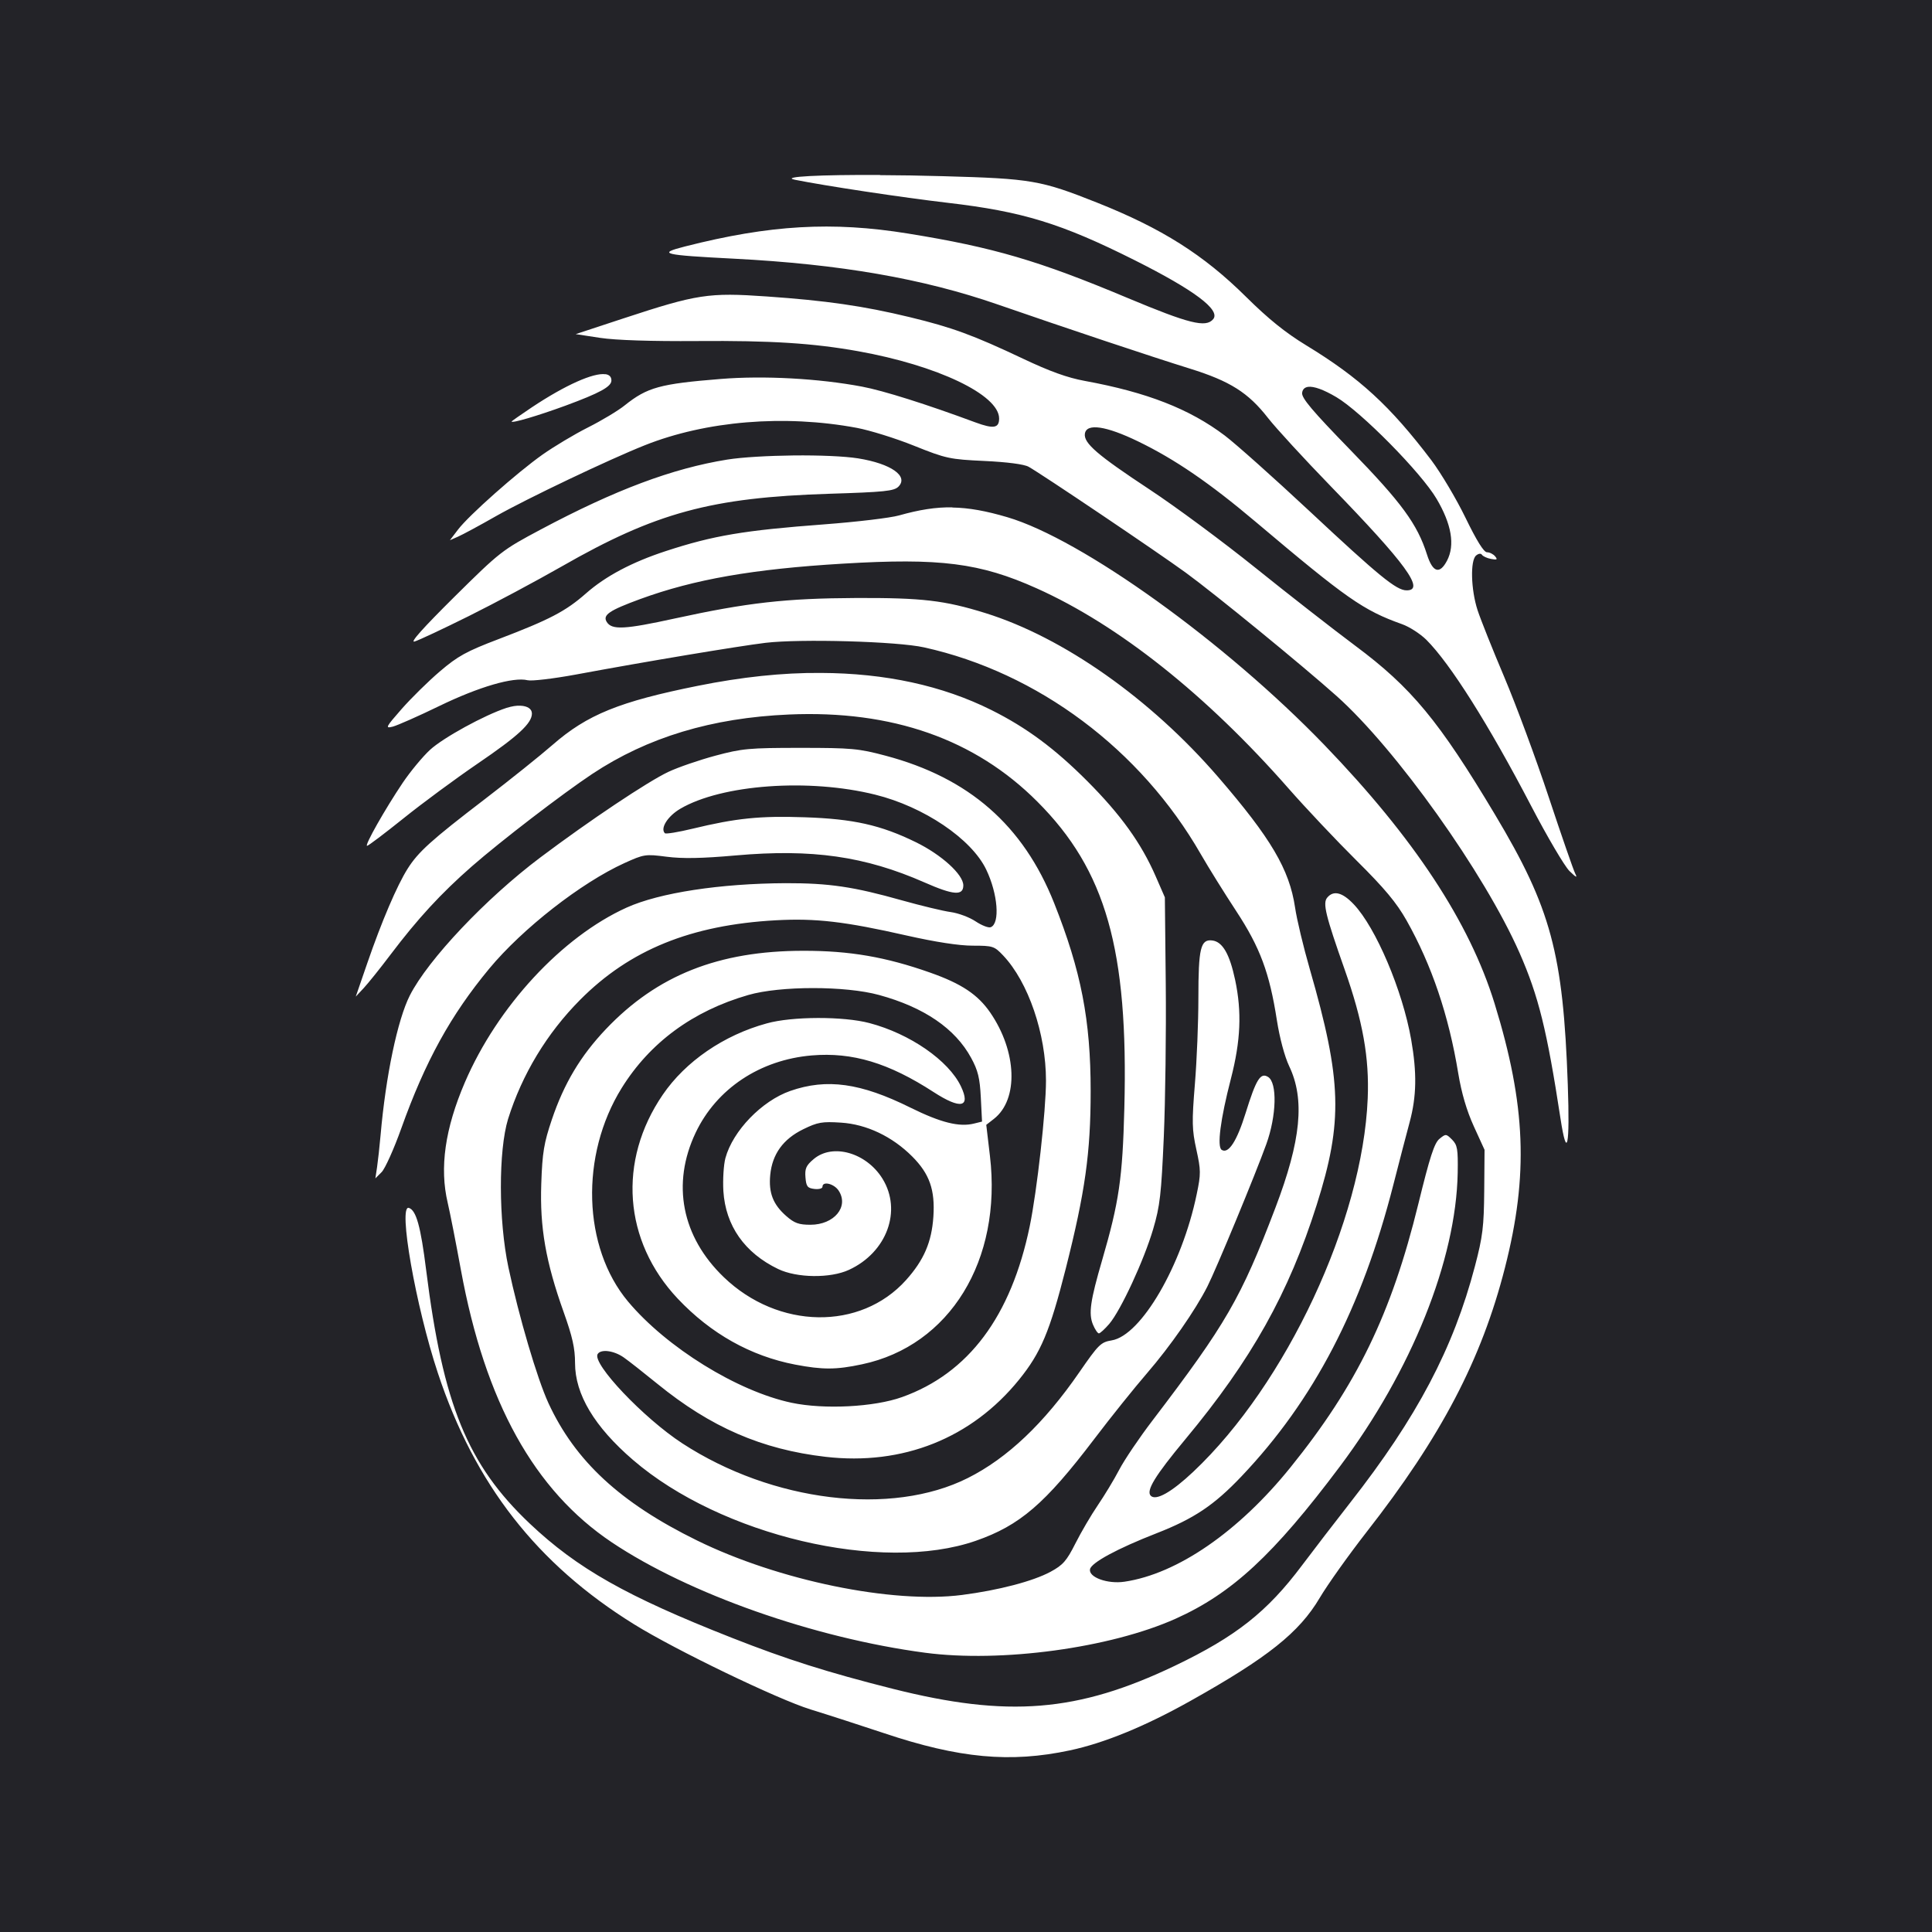
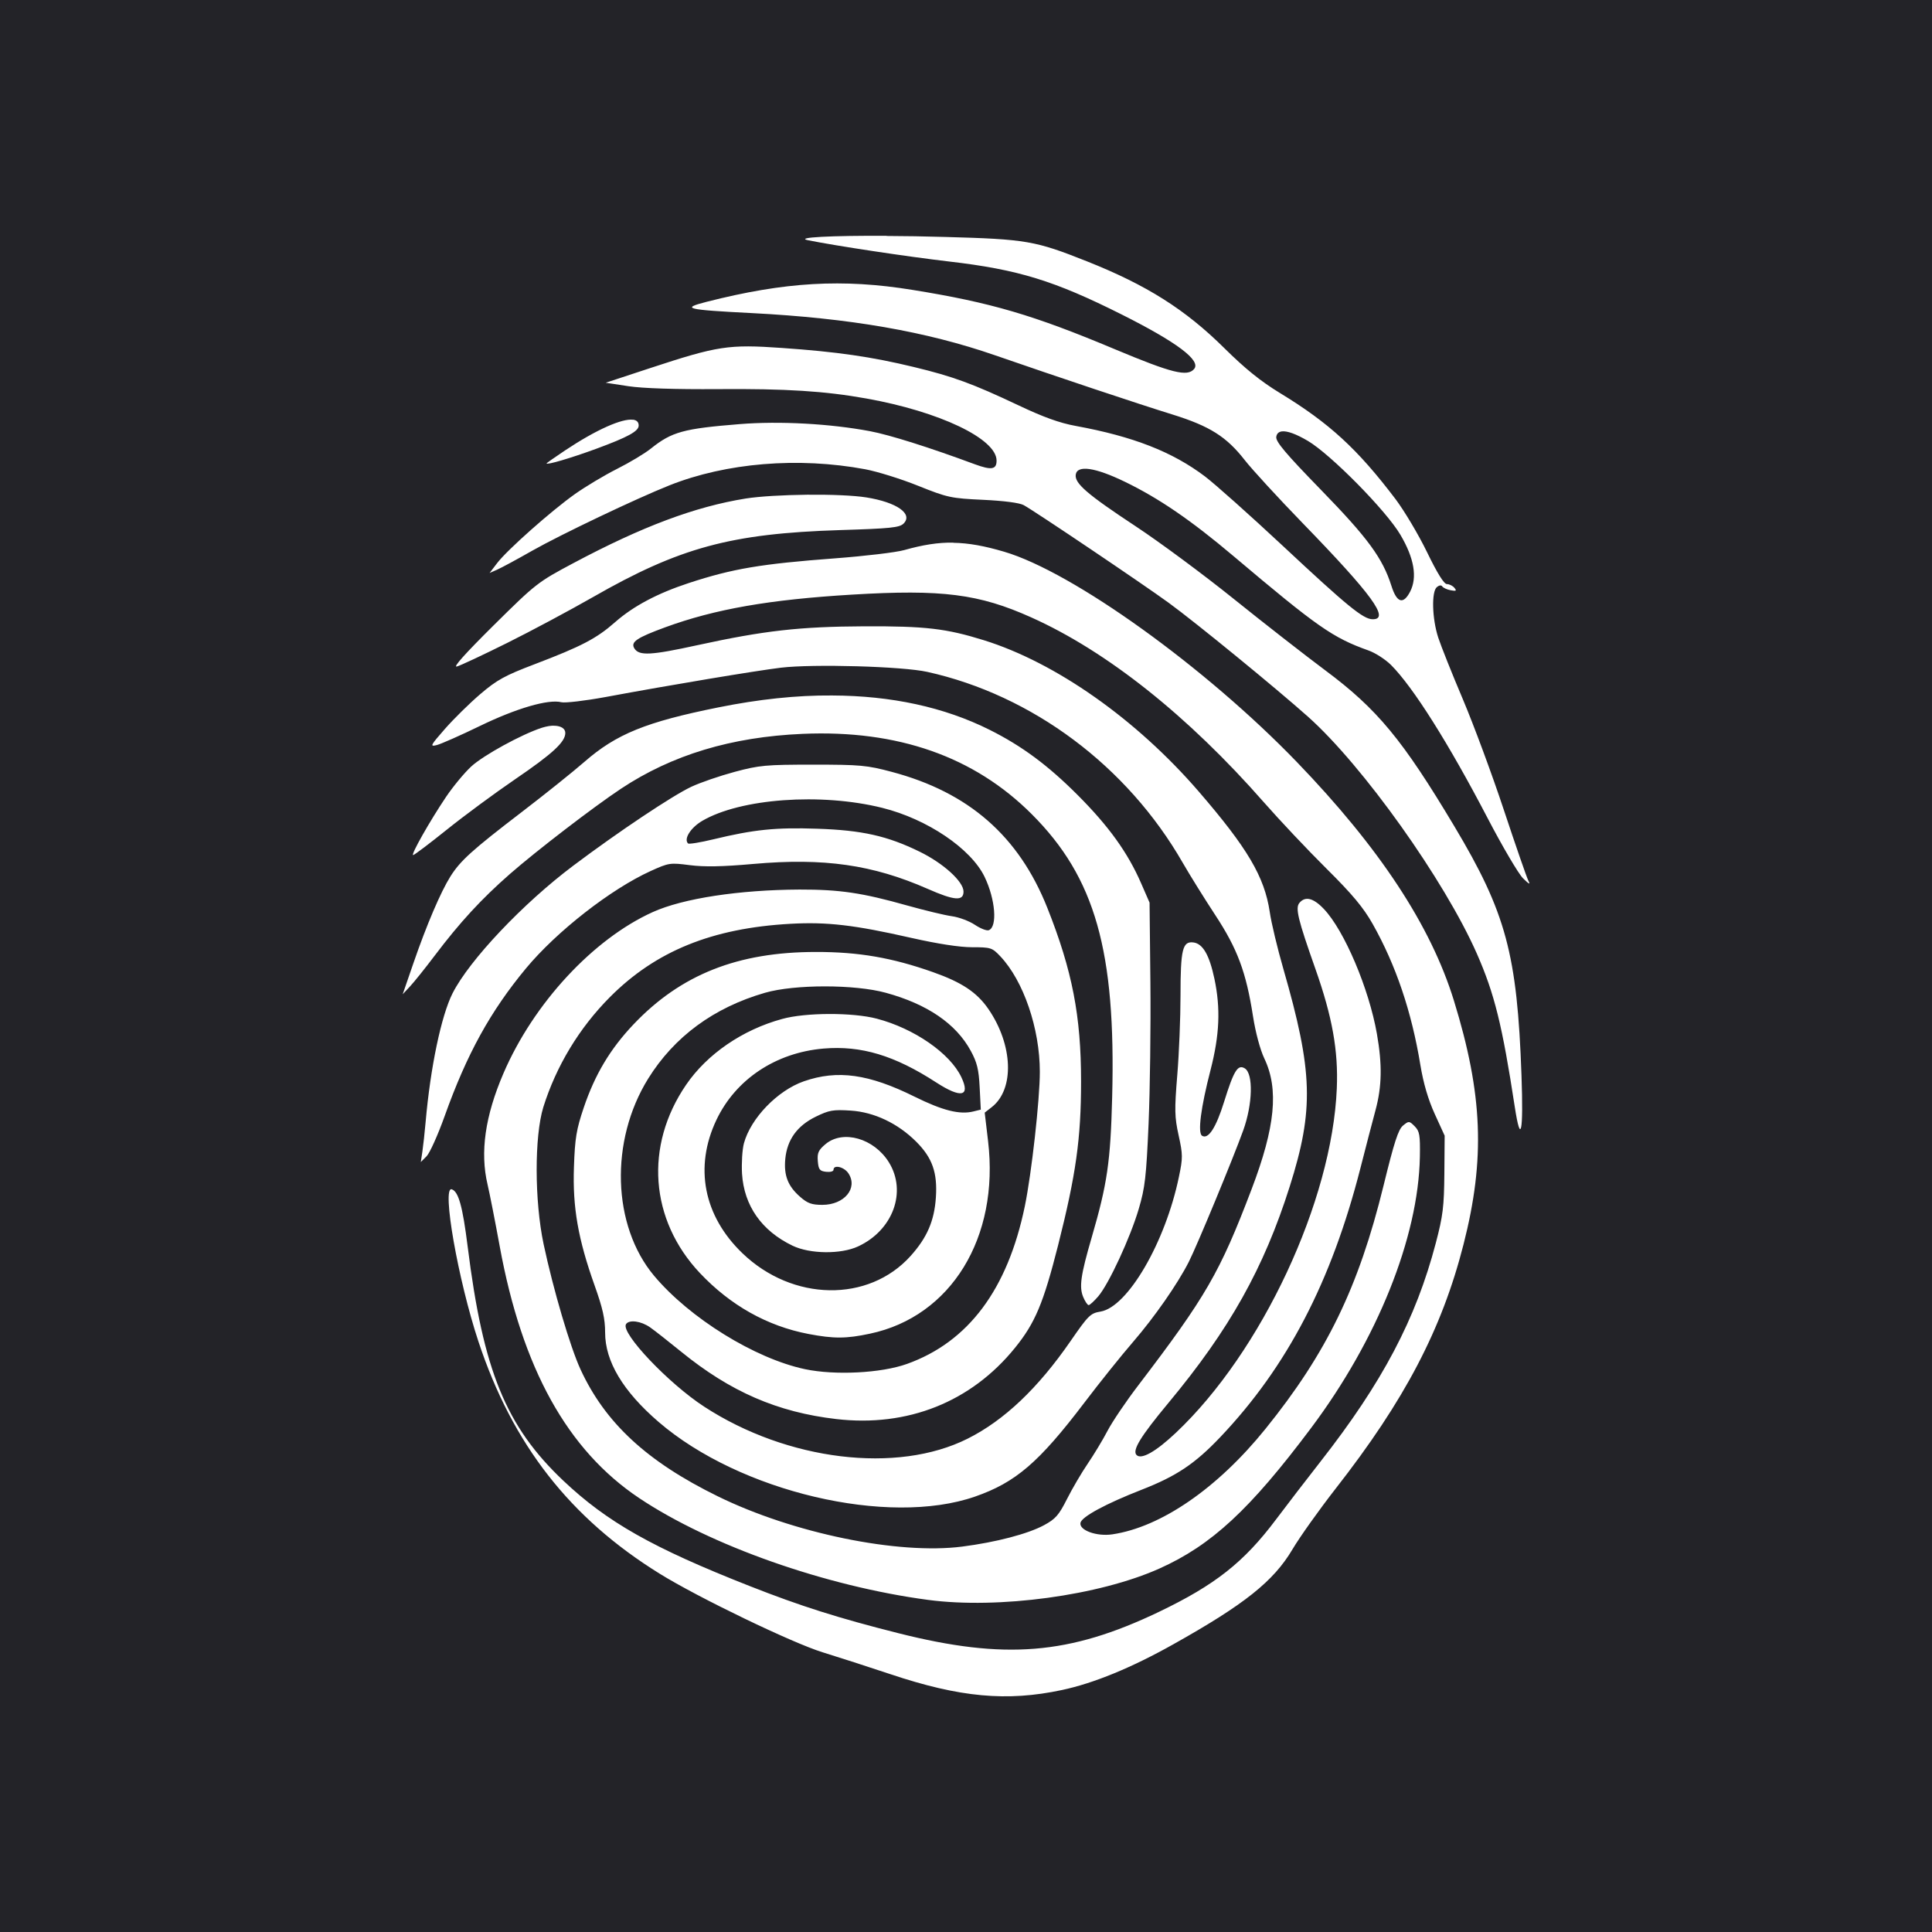
<svg xmlns="http://www.w3.org/2000/svg" width="158.75mm" height="158.75mm" viewBox="0 0 158.75 158.75" version="1.1" id="svg350" xml:space="preserve">
  <defs id="defs347" />
  <g id="layer1" transform="translate(-41.61139,-73.4044)">
    <rect style="fill:#232328;fill-opacity:1;stroke:none;stroke-width:0.863;stop-color:#000000" id="rect354" width="158.75" height="158.75" x="41.611" y="73.404" />
-     <g transform="matrix(6.685721,0,0,6.685721,-103.6469,-400.0887)" style="fill:#ffffff;fill-opacity:1" id="g4">
+     <g transform="matrix(6.171435,0,0,6.171435,-86.36744,-357.5603)" style="fill:#ffffff;fill-opacity:1" id="g4">
      <path d="m 32.542,72.972 c -0.724,-0.004 -1.234,0.02 -1.045,0.059 0.367,0.074 1.32,0.218 1.877,0.283 0.92,0.107 1.398,0.254 2.299,0.706 0.733,0.368 1.057,0.611 0.964,0.724 -0.09,0.108 -0.294,0.057 -1.056,-0.262 -1.086,-0.456 -1.647,-0.621 -2.694,-0.79 -0.931,-0.151 -1.699,-0.107 -2.743,0.159 -0.345,0.088 -0.274,0.105 0.606,0.15 1.299,0.067 2.32,0.244 3.237,0.562 0.846,0.293 1.89,0.642 2.364,0.789 0.494,0.154 0.717,0.295 0.96,0.607 0.096,0.123 0.443,0.501 0.771,0.839 0.924,0.952 1.165,1.282 0.931,1.279 -0.125,0 -0.341,-0.178 -1.196,-0.977 -0.434,-0.405 -0.9,-0.821 -1.037,-0.925 -0.434,-0.328 -0.957,-0.532 -1.721,-0.672 -0.214,-0.039 -0.432,-0.118 -0.761,-0.274 -0.609,-0.288 -0.87,-0.384 -1.392,-0.51 -0.567,-0.137 -1.024,-0.203 -1.757,-0.254 -0.714,-0.05 -0.855,-0.028 -1.758,0.269 l -0.589,0.194 0.301,0.046 c 0.192,0.029 0.623,0.043 1.192,0.039 0.905,-0.007 1.425,0.026 1.978,0.125 0.973,0.174 1.733,0.536 1.733,0.827 0,0.119 -0.068,0.13 -0.291,0.048 -0.601,-0.223 -1.133,-0.391 -1.395,-0.44 -0.53,-0.1 -1.206,-0.137 -1.735,-0.094 -0.747,0.06 -0.902,0.102 -1.181,0.325 -0.079,0.064 -0.282,0.186 -0.451,0.271 -0.169,0.085 -0.42,0.236 -0.559,0.334 -0.315,0.223 -0.905,0.746 -1.038,0.921 l -0.1,0.131 0.1,-0.044 c 0.055,-0.024 0.267,-0.138 0.47,-0.254 0.38,-0.215 1.387,-0.695 1.825,-0.869 0.754,-0.3 1.715,-0.38 2.606,-0.214 0.159,0.03 0.476,0.128 0.704,0.22 0.394,0.158 0.438,0.167 0.866,0.187 0.276,0.013 0.486,0.04 0.541,0.071 0.151,0.083 1.585,1.049 1.931,1.301 0.357,0.26 1.434,1.141 1.854,1.516 0.731,0.652 1.817,2.177 2.248,3.155 0.235,0.534 0.338,0.953 0.504,2.036 0.08,0.522 0.117,0.349 0.09,-0.415 v 0 c -0.057,-1.614 -0.206,-2.167 -0.895,-3.319 -0.688,-1.151 -1.026,-1.56 -1.718,-2.075 -0.272,-0.203 -0.822,-0.632 -1.221,-0.953 -0.399,-0.321 -0.986,-0.756 -1.305,-0.966 -0.644,-0.425 -0.812,-0.57 -0.796,-0.686 0.019,-0.132 0.259,-0.097 0.655,0.095 0.452,0.219 0.879,0.511 1.445,0.989 1.119,0.945 1.322,1.087 1.796,1.256 0.092,0.032 0.227,0.12 0.301,0.193 0.295,0.295 0.766,1.041 1.288,2.042 0.198,0.38 0.41,0.739 0.47,0.799 0.084,0.082 0.101,0.09 0.071,0.031 -0.022,-0.043 -0.168,-0.465 -0.325,-0.938 -0.157,-0.474 -0.403,-1.137 -0.546,-1.475 -0.143,-0.337 -0.291,-0.708 -0.329,-0.824 -0.082,-0.253 -0.091,-0.61 -0.018,-0.671 0.03,-0.025 0.059,-0.029 0.072,-0.009 0.012,0.018 0.062,0.042 0.112,0.051 0.074,0.014 0.083,0.008 0.05,-0.032 -0.022,-0.027 -0.067,-0.05 -0.1,-0.05 -0.039,0 -0.128,-0.144 -0.264,-0.424 -0.113,-0.233 -0.302,-0.55 -0.419,-0.706 -0.508,-0.67 -0.883,-1.014 -1.54,-1.414 -0.256,-0.156 -0.464,-0.324 -0.74,-0.597 -0.521,-0.516 -1.034,-0.84 -1.829,-1.156 -0.692,-0.275 -0.806,-0.295 -1.89,-0.325 -0.271,-0.008 -0.536,-0.012 -0.778,-0.013 z m -3.376,2.449 c -0.144,-0.02 -0.486,0.129 -0.905,0.408 -0.136,0.091 -0.247,0.169 -0.247,0.173 0,0.025 0.322,-0.07 0.663,-0.195 0.42,-0.155 0.564,-0.233 0.564,-0.309 0,-0.046 -0.026,-0.071 -0.074,-0.078 z m 8.637,0.155 c 0.071,-0.009 0.189,0.033 0.347,0.126 0.304,0.179 1.044,0.929 1.233,1.251 0.184,0.312 0.227,0.567 0.129,0.757 -0.091,0.175 -0.177,0.149 -0.248,-0.075 -0.118,-0.371 -0.311,-0.636 -0.939,-1.281 -0.472,-0.485 -0.604,-0.642 -0.595,-0.705 0.006,-0.043 0.031,-0.067 0.074,-0.073 z m -6.321,0.843 c -0.312,0.004 -0.629,0.021 -0.818,0.051 -0.675,0.109 -1.376,0.372 -2.291,0.859 -0.477,0.254 -0.499,0.271 -1.065,0.831 -0.381,0.378 -0.547,0.563 -0.487,0.546 0.05,-0.014 0.35,-0.155 0.668,-0.313 v 0 c 0.318,-0.158 0.83,-0.432 1.14,-0.609 1.157,-0.663 1.84,-0.848 3.291,-0.894 0.677,-0.021 0.793,-0.033 0.848,-0.087 0.129,-0.129 -0.09,-0.283 -0.495,-0.348 -0.17,-0.027 -0.478,-0.039 -0.79,-0.036 z m 1.954,0.638 c -0.209,-0.004 -0.414,0.03 -0.659,0.099 -0.109,0.031 -0.523,0.08 -0.92,0.11 -0.988,0.074 -1.363,0.137 -1.949,0.329 -0.415,0.136 -0.738,0.307 -0.98,0.52 -0.249,0.219 -0.446,0.322 -1.073,0.561 -0.397,0.151 -0.502,0.209 -0.722,0.397 -0.142,0.121 -0.353,0.329 -0.47,0.462 -0.198,0.226 -0.205,0.241 -0.109,0.217 0.057,-0.015 0.316,-0.129 0.575,-0.255 0.483,-0.234 0.909,-0.359 1.083,-0.315 0.05,0.012 0.313,-0.019 0.586,-0.069 0.865,-0.161 2.001,-0.35 2.337,-0.391 0.43,-0.051 1.618,-0.018 1.949,0.056 1.397,0.309 2.662,1.254 3.401,2.542 0.095,0.165 0.29,0.478 0.433,0.696 0.295,0.449 0.411,0.76 0.502,1.346 0.034,0.217 0.095,0.445 0.151,0.563 0.195,0.409 0.146,0.912 -0.17,1.742 -0.423,1.111 -0.606,1.427 -1.508,2.61 -0.163,0.213 -0.348,0.487 -0.411,0.608 -0.063,0.121 -0.182,0.317 -0.263,0.436 -0.081,0.119 -0.205,0.33 -0.275,0.469 -0.109,0.216 -0.153,0.266 -0.306,0.349 -0.215,0.116 -0.638,0.227 -1.089,0.285 -0.856,0.11 -2.254,-0.178 -3.256,-0.67 -0.942,-0.462 -1.497,-0.976 -1.826,-1.688 -0.138,-0.299 -0.363,-1.063 -0.492,-1.669 -0.122,-0.578 -0.123,-1.434 -0.004,-1.823 0.172,-0.548 0.477,-1.054 0.887,-1.466 0.61,-0.613 1.36,-0.918 2.403,-0.976 0.492,-0.027 0.849,0.015 1.612,0.188 0.35,0.079 0.641,0.124 0.808,0.124 0.249,0 0.266,0.006 0.375,0.121 0.309,0.327 0.526,0.962 0.526,1.538 0,0.369 -0.11,1.355 -0.2,1.79 -0.229,1.107 -0.752,1.807 -1.569,2.099 -0.343,0.123 -0.958,0.154 -1.357,0.07 -0.667,-0.141 -1.538,-0.68 -2.011,-1.245 -0.557,-0.666 -0.591,-1.796 -0.078,-2.623 0.348,-0.56 0.876,-0.948 1.557,-1.144 0.393,-0.113 1.194,-0.113 1.606,0 0.553,0.151 0.936,0.412 1.132,0.773 0.084,0.154 0.107,0.247 0.119,0.487 l 0.015,0.296 -0.097,0.024 c -0.183,0.046 -0.41,-0.011 -0.784,-0.196 -0.611,-0.303 -1.026,-0.361 -1.475,-0.205 -0.35,0.122 -0.707,0.491 -0.798,0.826 -0.022,0.083 -0.033,0.265 -0.025,0.405 0.027,0.426 0.261,0.76 0.673,0.958 0.231,0.111 0.642,0.116 0.871,0.01 0.466,-0.215 0.654,-0.729 0.411,-1.121 -0.198,-0.319 -0.611,-0.437 -0.844,-0.241 -0.094,0.079 -0.111,0.117 -0.102,0.226 0.009,0.112 0.025,0.132 0.11,0.142 0.055,0.006 0.099,-0.005 0.099,-0.027 0,-0.073 0.143,-0.038 0.199,0.048 0.129,0.197 -0.055,0.419 -0.347,0.419 -0.142,0 -0.197,-0.019 -0.298,-0.108 -0.162,-0.142 -0.217,-0.285 -0.196,-0.505 0.025,-0.255 0.158,-0.44 0.406,-0.561 0.178,-0.087 0.232,-0.096 0.464,-0.081 0.314,0.02 0.629,0.17 0.874,0.415 0.214,0.214 0.283,0.411 0.261,0.741 -0.021,0.313 -0.117,0.535 -0.337,0.78 -0.56,0.622 -1.57,0.606 -2.238,-0.036 -0.518,-0.497 -0.645,-1.148 -0.347,-1.776 0.257,-0.541 0.791,-0.896 1.427,-0.95 0.5,-0.042 0.944,0.091 1.499,0.451 0.332,0.215 0.458,0.189 0.335,-0.07 -0.151,-0.318 -0.627,-0.648 -1.126,-0.779 -0.318,-0.084 -0.949,-0.083 -1.26,0.004 -0.528,0.144 -0.999,0.467 -1.279,0.877 -0.556,0.813 -0.483,1.798 0.184,2.506 0.407,0.431 0.897,0.706 1.445,0.811 0.336,0.064 0.503,0.064 0.82,-0.004 1.079,-0.228 1.724,-1.279 1.572,-2.562 l -0.045,-0.381 0.095,-0.074 c 0.304,-0.239 0.283,-0.828 -0.047,-1.307 -0.152,-0.22 -0.352,-0.354 -0.738,-0.49 -0.544,-0.192 -0.988,-0.269 -1.558,-0.268 -1.041,0 -1.798,0.301 -2.427,0.963 -0.311,0.328 -0.514,0.667 -0.664,1.111 -0.097,0.288 -0.117,0.404 -0.13,0.789 -0.019,0.537 0.055,0.96 0.275,1.577 0.108,0.303 0.14,0.444 0.14,0.627 0,0.384 0.238,0.782 0.713,1.191 1.08,0.93 3.055,1.396 4.213,0.993 0.54,-0.188 0.85,-0.454 1.454,-1.249 0.204,-0.269 0.497,-0.634 0.651,-0.812 0.284,-0.329 0.592,-0.771 0.74,-1.063 0.108,-0.212 0.592,-1.381 0.725,-1.751 0.126,-0.349 0.136,-0.756 0.021,-0.826 -0.093,-0.057 -0.146,0.028 -0.276,0.446 -0.107,0.344 -0.21,0.503 -0.293,0.451 -0.06,-0.037 -0.017,-0.374 0.113,-0.876 0.12,-0.466 0.135,-0.818 0.052,-1.212 -0.068,-0.32 -0.155,-0.471 -0.282,-0.486 -0.143,-0.017 -0.17,0.094 -0.17,0.708 0,0.292 -0.019,0.767 -0.043,1.057 -0.038,0.466 -0.036,0.559 0.018,0.804 0.056,0.255 0.057,0.299 0.004,0.551 -0.18,0.872 -0.682,1.735 -1.044,1.795 -0.134,0.022 -0.162,0.05 -0.397,0.39 -0.435,0.631 -0.887,1.059 -1.372,1.302 -0.94,0.472 -2.402,0.294 -3.508,-0.426 -0.476,-0.31 -1.113,-0.982 -1.041,-1.098 0.04,-0.064 0.2,-0.043 0.321,0.042 0.063,0.044 0.248,0.19 0.413,0.324 0.655,0.533 1.282,0.806 2.066,0.897 0.949,0.11 1.795,-0.227 2.379,-0.948 0.269,-0.332 0.378,-0.593 0.574,-1.365 0.238,-0.941 0.306,-1.422 0.306,-2.182 0,-0.873 -0.117,-1.475 -0.449,-2.311 -0.38,-0.956 -1.047,-1.539 -2.072,-1.811 -0.33,-0.088 -0.419,-0.096 -1.047,-0.096 -0.629,0 -0.716,0.008 -1.044,0.096 -0.197,0.053 -0.457,0.142 -0.578,0.199 -0.251,0.118 -0.967,0.596 -1.571,1.05 -0.671,0.504 -1.383,1.257 -1.607,1.699 -0.15,0.297 -0.295,0.984 -0.359,1.716 -0.012,0.139 -0.032,0.315 -0.043,0.392 l -0.021,0.139 0.077,-0.077 c 0.042,-0.042 0.151,-0.284 0.241,-0.536 0.296,-0.828 0.608,-1.393 1.081,-1.964 0.41,-0.494 1.13,-1.056 1.662,-1.298 0.241,-0.109 0.257,-0.112 0.519,-0.078 0.195,0.025 0.432,0.021 0.848,-0.016 0.94,-0.083 1.588,0.01 2.319,0.331 0.358,0.158 0.479,0.167 0.479,0.037 0,-0.133 -0.268,-0.377 -0.586,-0.532 -0.43,-0.21 -0.765,-0.285 -1.363,-0.305 -0.553,-0.019 -0.842,0.011 -1.381,0.141 -0.174,0.042 -0.326,0.067 -0.338,0.055 -0.06,-0.06 0.035,-0.21 0.19,-0.301 0.509,-0.298 1.579,-0.376 2.395,-0.173 0.598,0.148 1.183,0.543 1.364,0.92 0.144,0.299 0.172,0.664 0.056,0.709 -0.028,0.011 -0.111,-0.022 -0.185,-0.071 -0.074,-0.05 -0.212,-0.102 -0.307,-0.115 -0.095,-0.013 -0.363,-0.078 -0.596,-0.143 -0.599,-0.169 -0.898,-0.213 -1.433,-0.212 -0.802,0.004 -1.549,0.117 -1.954,0.3 -0.794,0.359 -1.587,1.215 -1.988,2.148 -0.244,0.568 -0.313,1.049 -0.211,1.48 0.028,0.119 0.101,0.49 0.162,0.824 0.298,1.624 0.901,2.711 1.856,3.35 0.945,0.632 2.485,1.175 3.849,1.356 0.936,0.124 2.275,-0.058 3.079,-0.418 0.693,-0.311 1.204,-0.784 2.018,-1.87 0.882,-1.176 1.429,-2.538 1.449,-3.61 0.005,-0.294 -0.004,-0.342 -0.069,-0.408 -0.073,-0.073 -0.078,-0.073 -0.155,-0.01 -0.063,0.051 -0.118,0.221 -0.26,0.801 -0.331,1.351 -0.757,2.229 -1.573,3.239 -0.637,0.789 -1.389,1.307 -2.038,1.403 -0.207,0.031 -0.443,-0.054 -0.424,-0.153 0.015,-0.081 0.338,-0.255 0.817,-0.442 0.461,-0.18 0.708,-0.345 1.045,-0.7 0.89,-0.937 1.479,-2.068 1.866,-3.583 0.07,-0.275 0.16,-0.62 0.2,-0.768 0.086,-0.319 0.091,-0.607 0.019,-1.018 -0.106,-0.603 -0.434,-1.376 -0.706,-1.662 -0.14,-0.148 -0.249,-0.174 -0.326,-0.081 -0.057,0.068 -0.019,0.221 0.214,0.881 0.224,0.635 0.305,1.086 0.284,1.588 -0.062,1.501 -1,3.508 -2.143,4.586 -0.267,0.252 -0.459,0.36 -0.523,0.296 -0.061,-0.061 0.051,-0.245 0.425,-0.695 0.814,-0.979 1.27,-1.794 1.614,-2.88 0.325,-1.026 0.31,-1.529 -0.085,-2.899 -0.078,-0.27 -0.16,-0.611 -0.181,-0.758 -0.07,-0.467 -0.296,-0.85 -0.946,-1.603 -0.83,-0.961 -1.903,-1.716 -2.861,-2.014 -0.502,-0.156 -0.776,-0.188 -1.588,-0.185 -0.863,0.004 -1.334,0.057 -2.224,0.251 -0.621,0.136 -0.777,0.144 -0.84,0.044 -0.054,-0.086 0.03,-0.142 0.411,-0.282 0.662,-0.242 1.385,-0.369 2.49,-0.435 1.196,-0.072 1.687,-0.009 2.382,0.303 1.007,0.451 2.088,1.311 3.097,2.461 0.209,0.238 0.584,0.636 0.834,0.884 0.347,0.344 0.492,0.519 0.615,0.736 0.31,0.55 0.519,1.168 0.636,1.881 0.04,0.241 0.103,0.457 0.191,0.65 l 0.132,0.289 -0.004,0.505 c -0.004,0.439 -0.018,0.56 -0.114,0.925 -0.265,1.01 -0.711,1.857 -1.535,2.909 -0.183,0.234 -0.449,0.58 -0.591,0.769 -0.428,0.571 -0.812,0.874 -1.564,1.234 -1.192,0.57 -2.049,0.639 -3.466,0.282 -0.805,-0.203 -1.302,-0.361 -1.978,-0.627 -1.294,-0.509 -1.899,-0.852 -2.482,-1.403 -0.765,-0.724 -1.067,-1.463 -1.274,-3.117 -0.067,-0.536 -0.122,-0.734 -0.212,-0.763 -0.136,-0.044 0.084,1.209 0.356,2.029 0.454,1.369 1.218,2.348 2.411,3.088 0.51,0.317 1.77,0.924 2.17,1.047 0.208,0.064 0.613,0.195 0.901,0.291 0.925,0.31 1.553,0.368 2.285,0.212 v 0 c 0.424,-0.09 0.926,-0.296 1.484,-0.609 0.948,-0.531 1.335,-0.839 1.587,-1.265 0.097,-0.164 0.356,-0.527 0.574,-0.807 0.919,-1.175 1.415,-2.122 1.703,-3.252 0.291,-1.139 0.257,-1.999 -0.128,-3.247 -0.308,-0.998 -0.989,-2.033 -2.091,-3.176 -1.217,-1.262 -2.981,-2.53 -3.897,-2.8 -0.258,-0.076 -0.47,-0.116 -0.679,-0.119 z m -1.62,2.035 c -0.474,-0.004 -0.979,0.051 -1.511,0.158 -0.966,0.194 -1.362,0.355 -1.787,0.726 -0.149,0.13 -0.522,0.429 -0.83,0.665 -0.665,0.509 -0.822,0.651 -0.954,0.861 -0.129,0.206 -0.316,0.642 -0.493,1.156 l -0.142,0.412 0.098,-0.105 c 0.054,-0.058 0.201,-0.241 0.327,-0.408 0.338,-0.447 0.623,-0.756 1.002,-1.088 0.357,-0.312 1.114,-0.893 1.48,-1.136 0.679,-0.45 1.468,-0.689 2.418,-0.73 1.266,-0.055 2.284,0.302 3.051,1.07 0.844,0.844 1.121,1.82 1.07,3.768 -0.022,0.861 -0.065,1.154 -0.272,1.865 -0.147,0.504 -0.169,0.66 -0.114,0.794 0.025,0.06 0.058,0.109 0.073,0.109 0.015,0 0.073,-0.053 0.128,-0.117 0.142,-0.167 0.427,-0.783 0.539,-1.164 0.084,-0.284 0.1,-0.428 0.131,-1.136 0.019,-0.446 0.03,-1.291 0.024,-1.877 l -0.011,-1.065 -0.113,-0.259 c -0.177,-0.406 -0.429,-0.757 -0.842,-1.171 -0.397,-0.398 -0.745,-0.656 -1.175,-0.871 -0.604,-0.302 -1.308,-0.454 -2.098,-0.457 z m -3.69,0.403 c -0.05,-0.004 -0.11,0.007 -0.175,0.027 -0.27,0.088 -0.777,0.366 -0.939,0.515 -0.091,0.084 -0.241,0.265 -0.335,0.404 -0.218,0.324 -0.474,0.776 -0.439,0.776 0.015,0 0.216,-0.152 0.448,-0.338 0.231,-0.186 0.641,-0.488 0.909,-0.671 0.502,-0.342 0.669,-0.497 0.669,-0.617 0,-0.058 -0.056,-0.092 -0.139,-0.096 z" style="fill:#ffffff;fill-opacity:1;fill-rule:evenodd;stroke-width:0.047;stroke-linecap:round;stroke-linejoin:round;paint-order:stroke fill markers;stop-color:#000000" id="path2" />
    </g>
    <rect style="fill:none;stroke:none;stroke-width:0.523;stop-color:#000000" id="rect540" width="149.477" height="149.477" x="46.248" y="78.041" />
  </g>
</svg>
